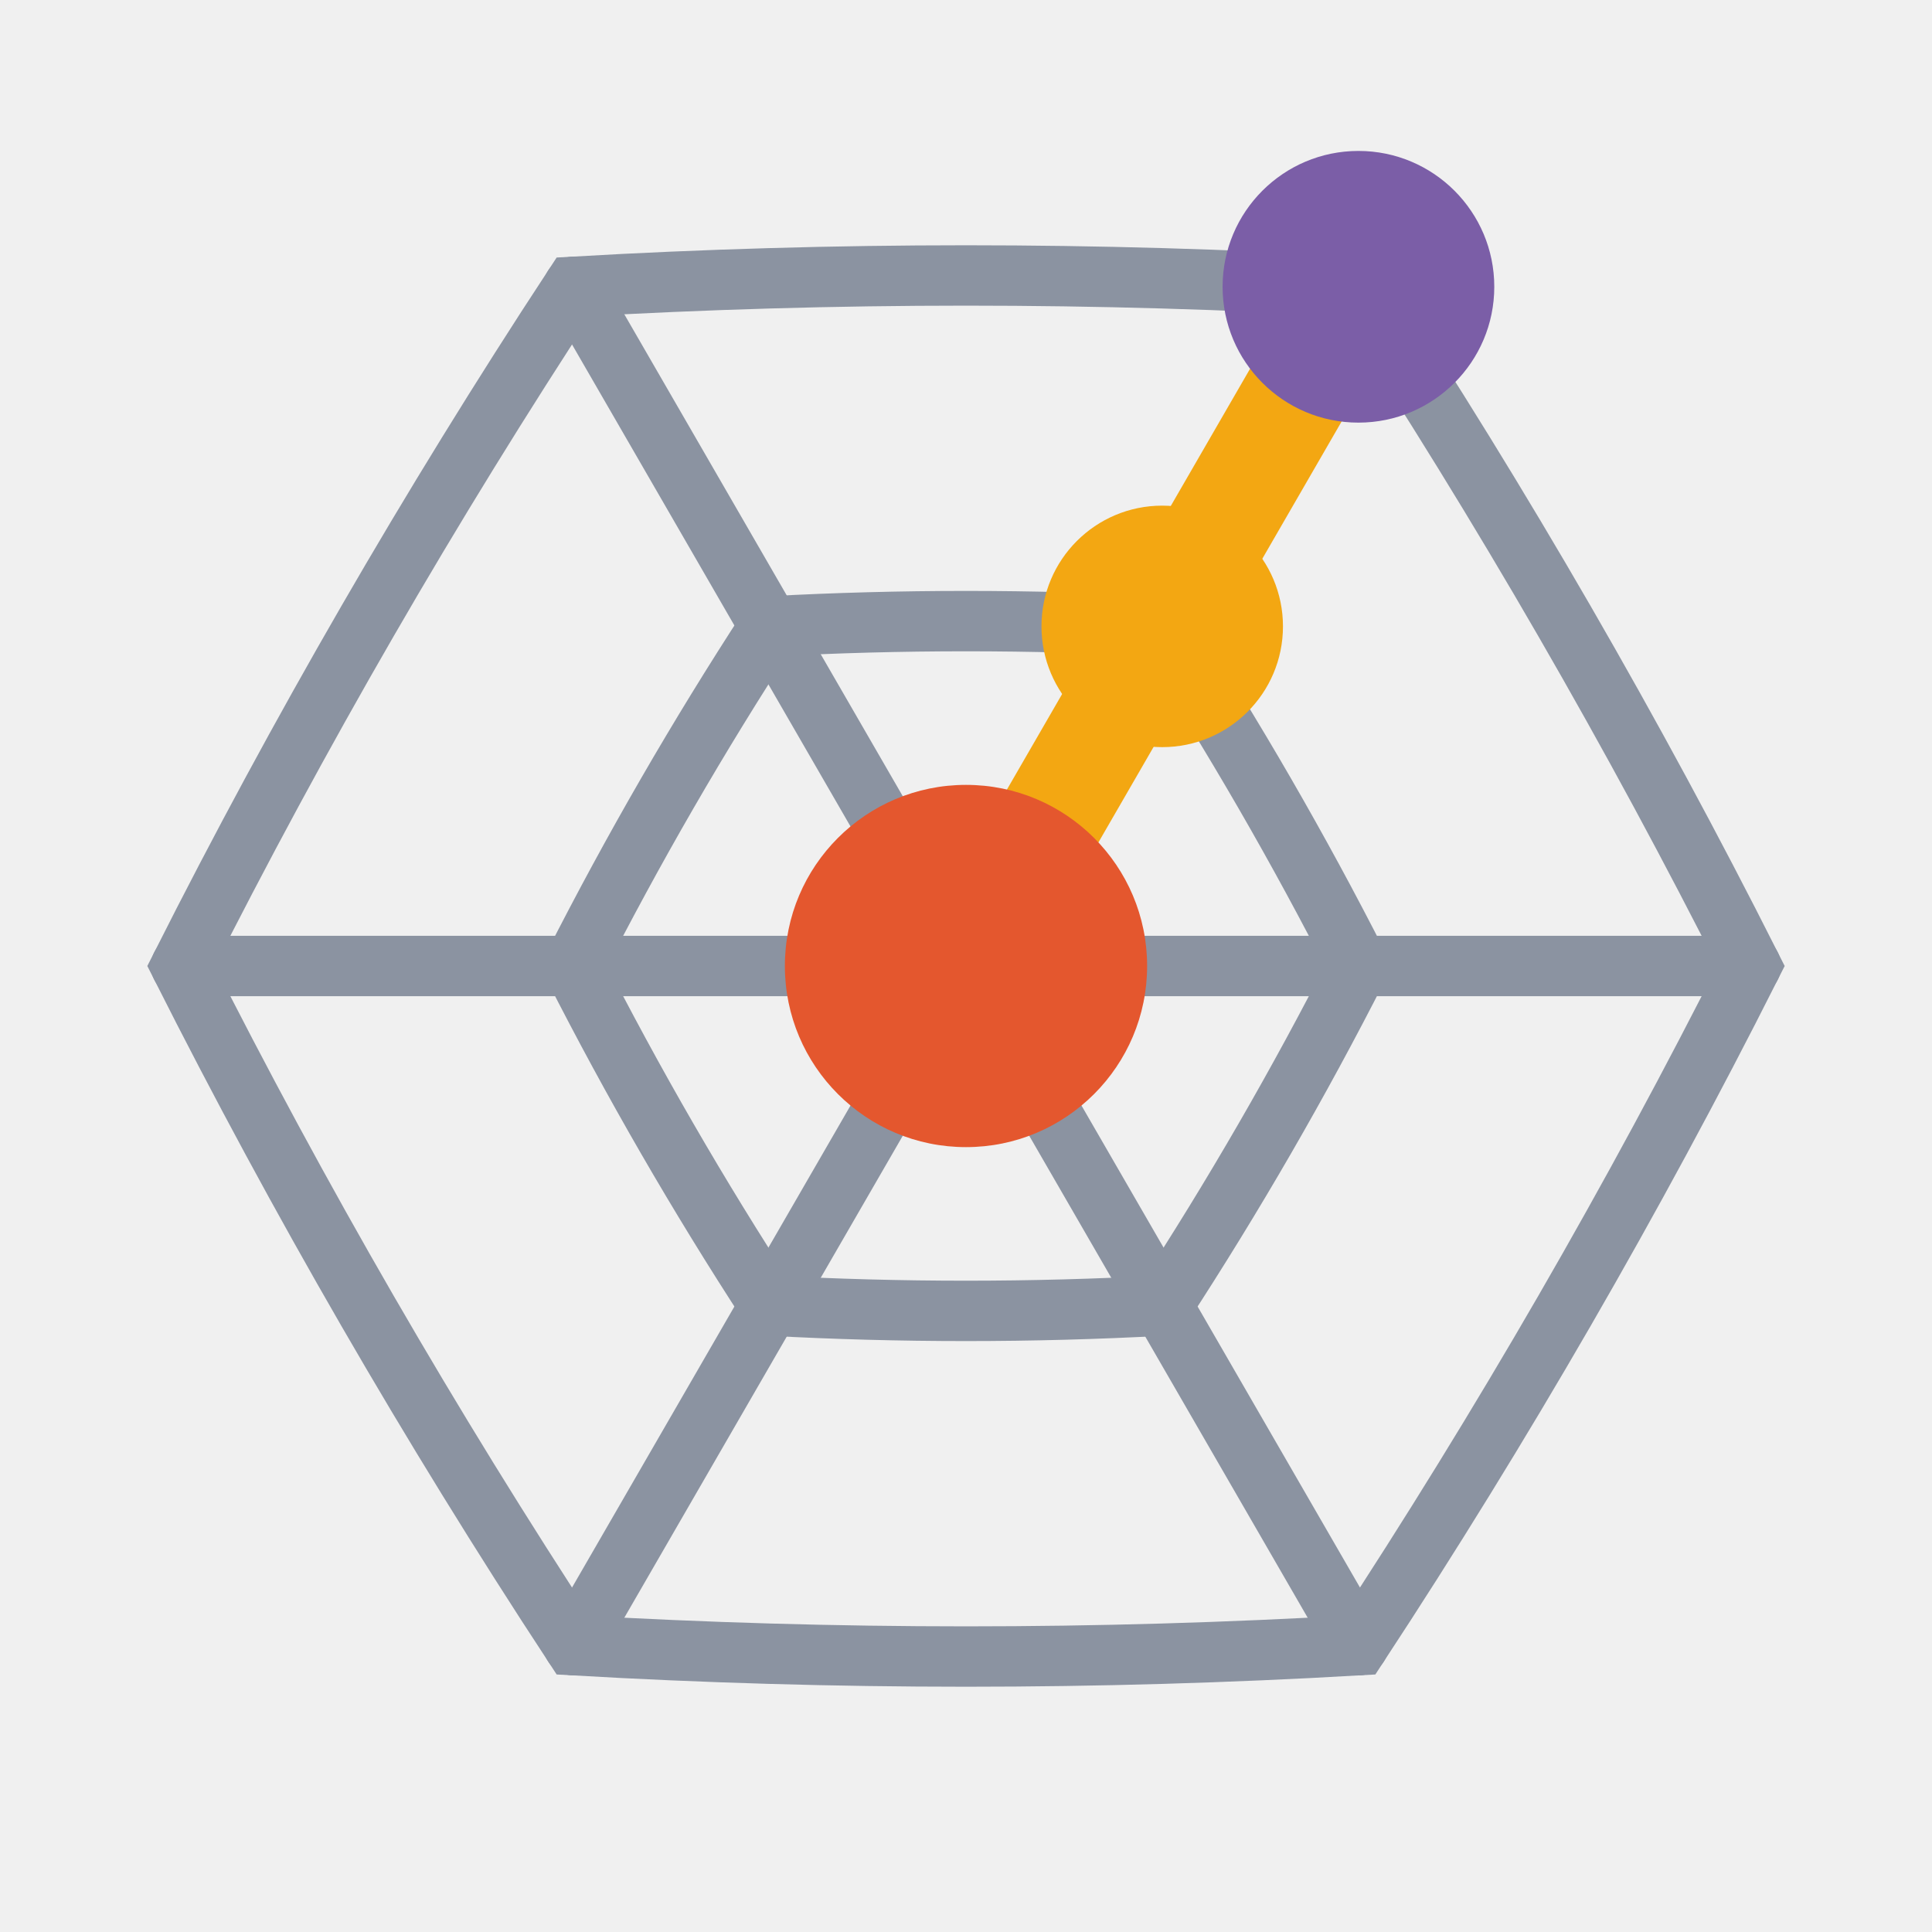
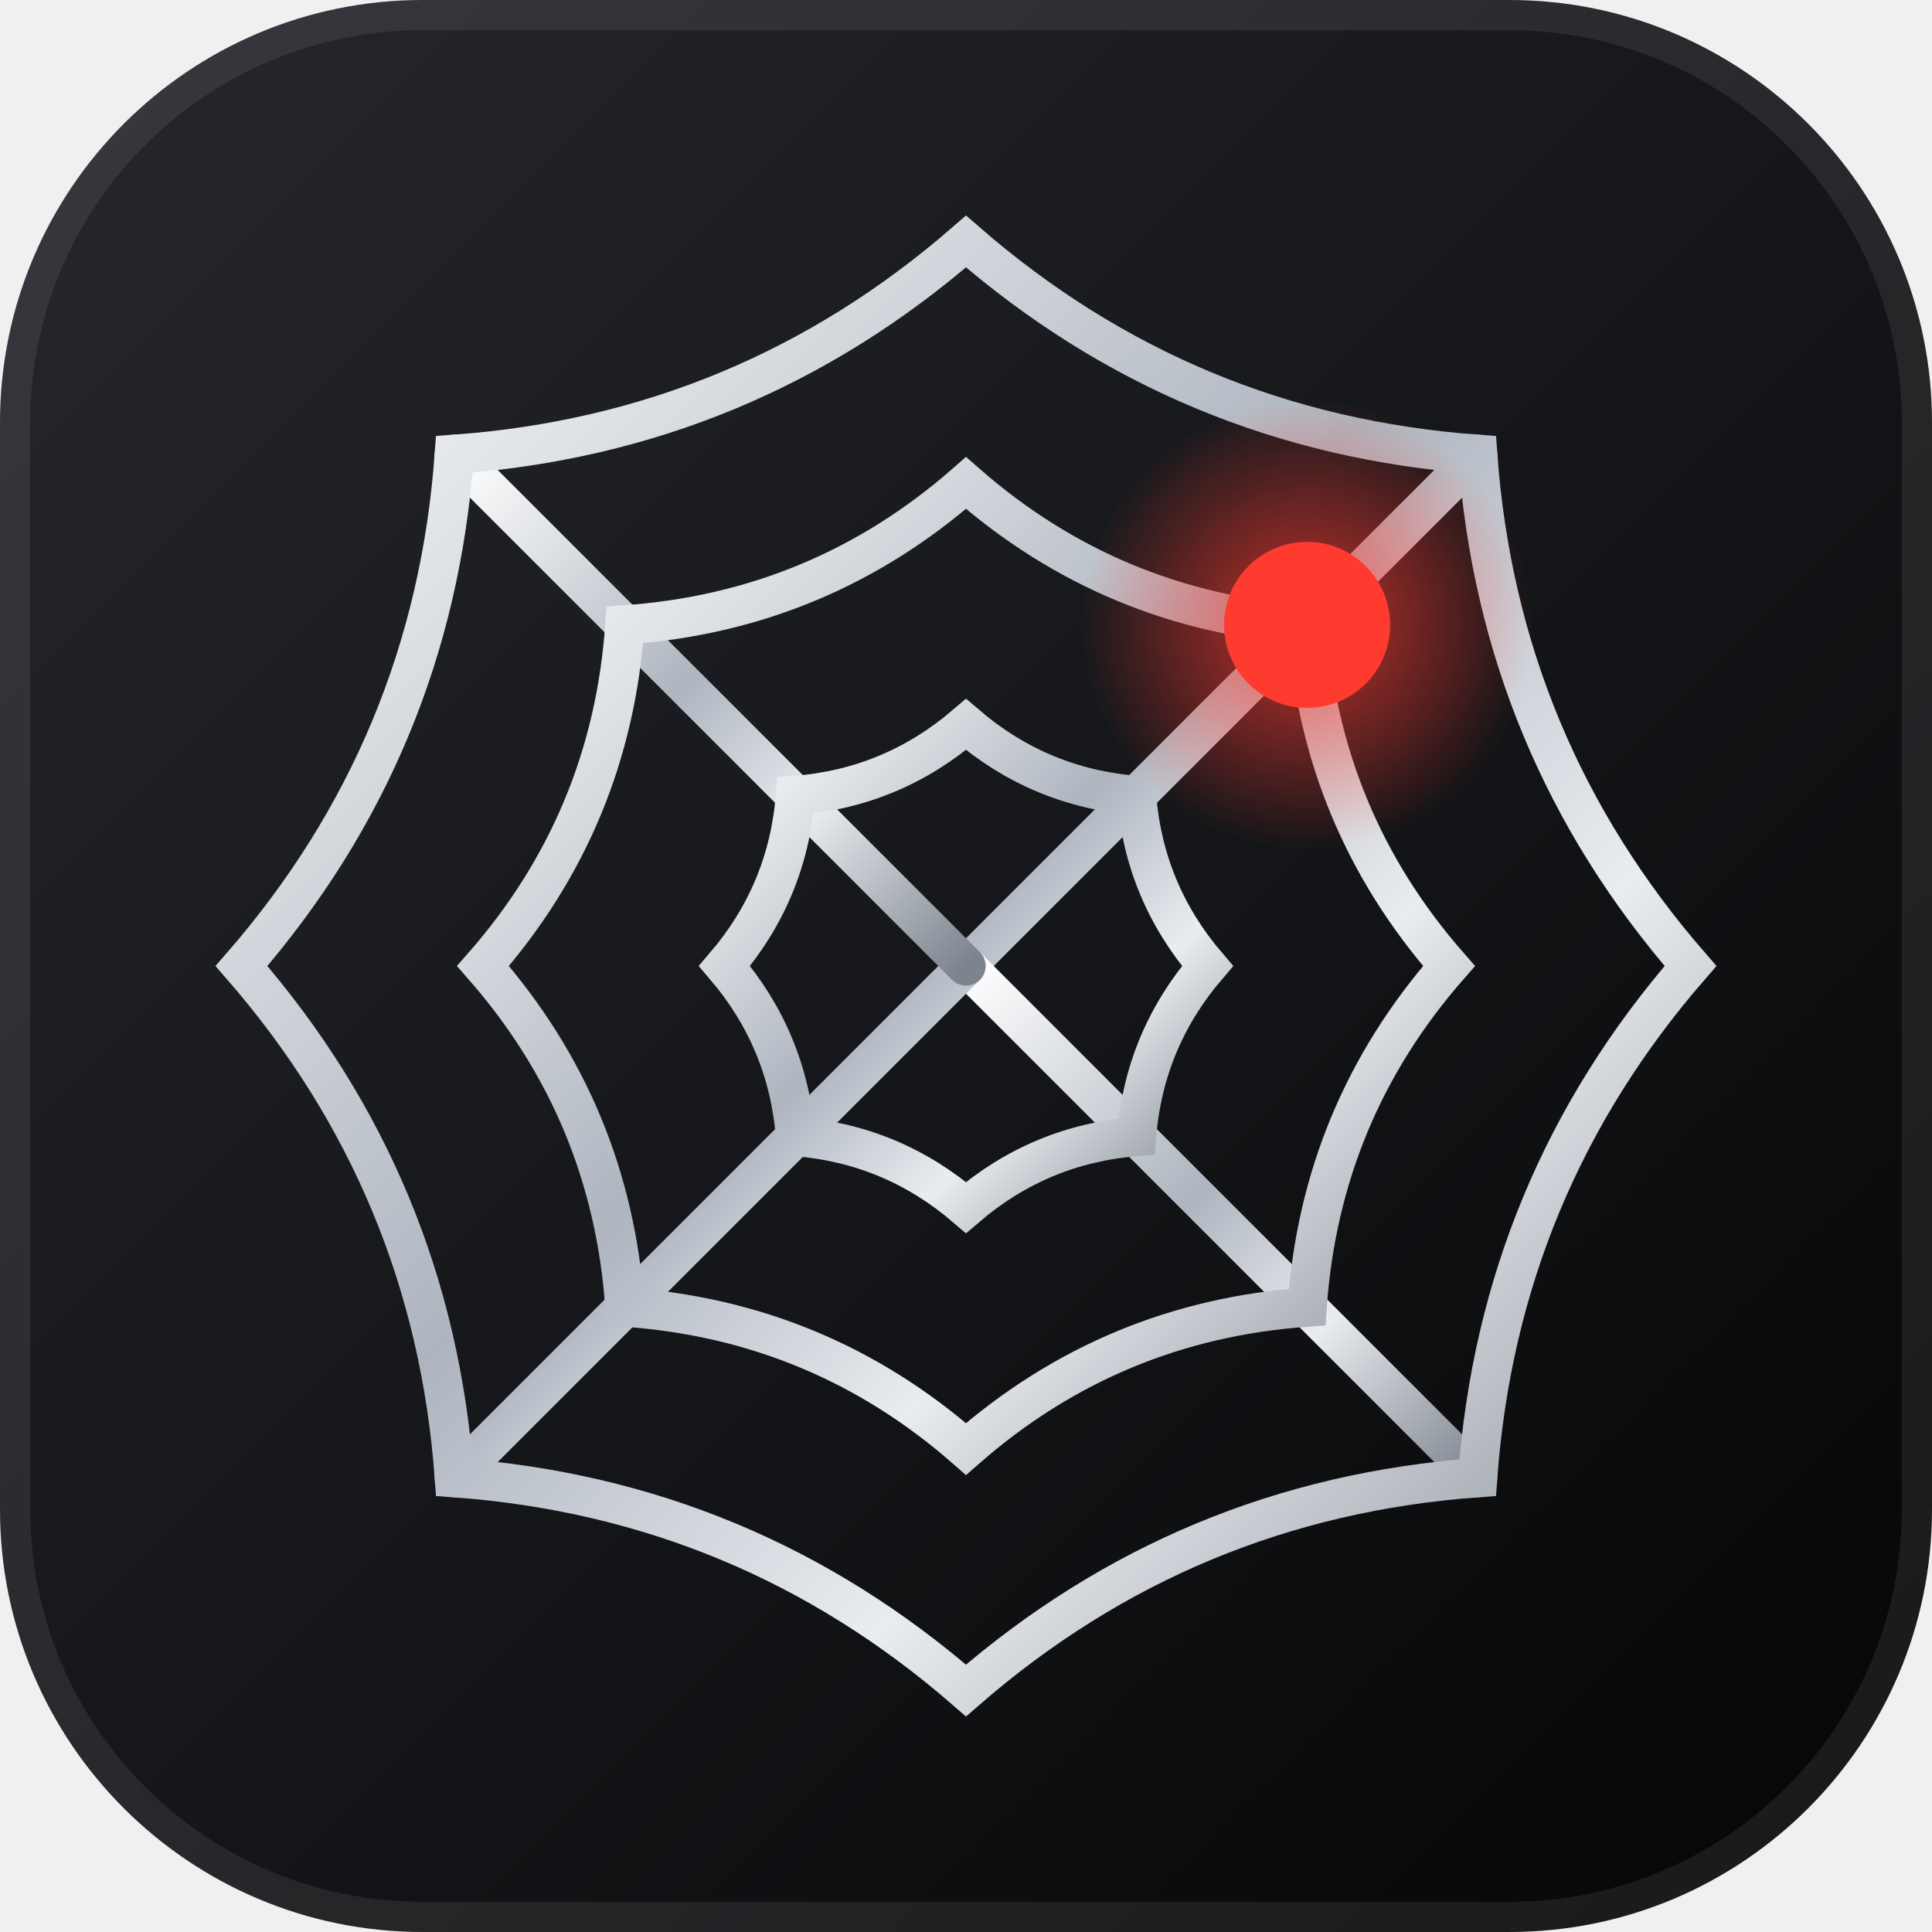
<svg xmlns="http://www.w3.org/2000/svg" viewBox="0 0 128 128" role="img" aria-label="Ripple">
-   <g stroke="#8B93A1" stroke-width="4" stroke-linecap="round" fill="none">
-     <line x1="64" y1="64" x2="90.0" y2="19.0" />
-     <line x1="64" y1="64" x2="116.0" y2="64.0" />
-     <line x1="64" y1="64" x2="90.0" y2="109.0" />
-     <line x1="64" y1="64" x2="38.0" y2="109.0" />
-     <line x1="64" y1="64" x2="12.0" y2="64.0" />
-     <line x1="64" y1="64" x2="38.0" y2="19.0" />
-     <path d="M77.0 41.5 Q84.1 52.4 90.0 64.0 Q84.1 75.6 77.0 86.5 Q64.0 87.2 51.0 86.5 Q43.9 75.6 38.0 64.0 Q43.9 52.4 51.0 41.5 Q64.0 40.8 77.0 41.5 Z" />
-     <path d="M90.0 19.0 Q104.3 40.8 116.0 64.0 Q104.3 87.2 90.0 109.0 Q64.0 110.5 38.0 109.0 Q23.7 87.2 12.0 64.0 Q23.7 40.8 38.0 19.0 Q64.0 17.5 90.0 19.0 Z" />
+   <defs>
+     <linearGradient id="bg" x1="0" y1="0" x2="1" y2="1">
+       <stop offset="0" stop-color="#26282E" />
+       <stop offset="1" stop-color="#050506" />
+     </linearGradient>
+     <linearGradient id="silver" x1="0" y1="0" x2="1" y2="1">
+       <stop offset="0" stop-color="#FFFFFF" />
+       <stop offset="0.45" stop-color="#AEB5BF" />
+       <stop offset="0.7" stop-color="#E9ECF0" />
+       <stop offset="1" stop-color="#7D848E" />
+     </linearGradient>
+     <radialGradient id="glow">
+       <stop offset="0" stop-color="#FF3B30" stop-opacity="0.75" />
+       <stop offset="1" stop-color="#FF3B30" stop-opacity="0" />
+     </radialGradient>
+   </defs>
+   <rect width="128" height="128" rx="28" fill="url(#bg)" />
+   <rect x="1" y="1" width="126" height="126" rx="27" fill="none" stroke="#FFFFFF" stroke-opacity="0.08" stroke-width="2" />
+   <g stroke="url(#silver)" stroke-width="2.6" stroke-linecap="round" fill="none">
+     <line x1="64" y1="64" x2="64.0" y2="16.0" />
+     <line x1="64" y1="64" x2="97.9" y2="30.1" />
+     <line x1="64" y1="64" x2="112.0" y2="64.0" />
+     <line x1="64" y1="64" x2="97.9" y2="97.9" />
+     <line x1="64" y1="64" x2="64.0" y2="112.0" />
+     <line x1="64" y1="64" x2="30.1" y2="97.9" />
+     <line x1="64" y1="64" x2="16.0" y2="64.0" />
+     <line x1="64" y1="64" x2="30.1" y2="30.1" />
+     <path d="M64.0 48.0 Q68.9 52.2 75.3 52.7 Q75.8 59.1 80.0 64.0 Q75.8 68.9 75.3 75.3 Q68.9 75.8 64.0 80.0 Q59.1 75.8 52.7 75.3 Q52.2 68.9 48.0 64.0 Q52.2 59.1 52.7 52.7 Q59.1 52.2 64.0 48.0 Z" />
+     <path d="M64.0 32.0 Q73.7 40.5 86.6 41.4 Q87.5 54.3 96.0 64.0 Q87.5 73.7 86.6 86.6 Q73.7 87.5 64.0 96.0 Q54.3 87.5 41.4 86.6 Q40.5 73.7 32.0 64.0 Q40.5 54.3 41.4 41.4 Q54.3 40.5 64.0 32.0 Z" />
+     <path d="M64.0 16.0 Q78.6 28.7 97.9 30.1 Q99.3 49.4 112.0 64.0 Q99.3 78.6 97.9 97.9 Q78.6 99.3 64.0 112.0 Q49.4 99.3 30.1 97.9 Q28.7 78.6 16.0 64.0 Q28.7 49.4 30.1 30.1 Q49.4 28.7 64.0 16.0 Z" />
  </g>
-   <line x1="64" y1="64" x2="90.0" y2="19.0" stroke="#F3A712" stroke-width="7" stroke-linecap="round" />
-   <circle cx="64" cy="64" r="12" fill="#E4572E" />
-   <circle cx="77.0" cy="41.5" r="8" fill="#F3A712" />
-   <circle cx="90.0" cy="19.0" r="9" fill="#7B5EA7" />
+   <circle cx="86.6" cy="41.4" r="15" fill="url(#glow)" />
+   <circle cx="86.6" cy="41.4" r="5.5" fill="#FF3B30" />
</svg>
